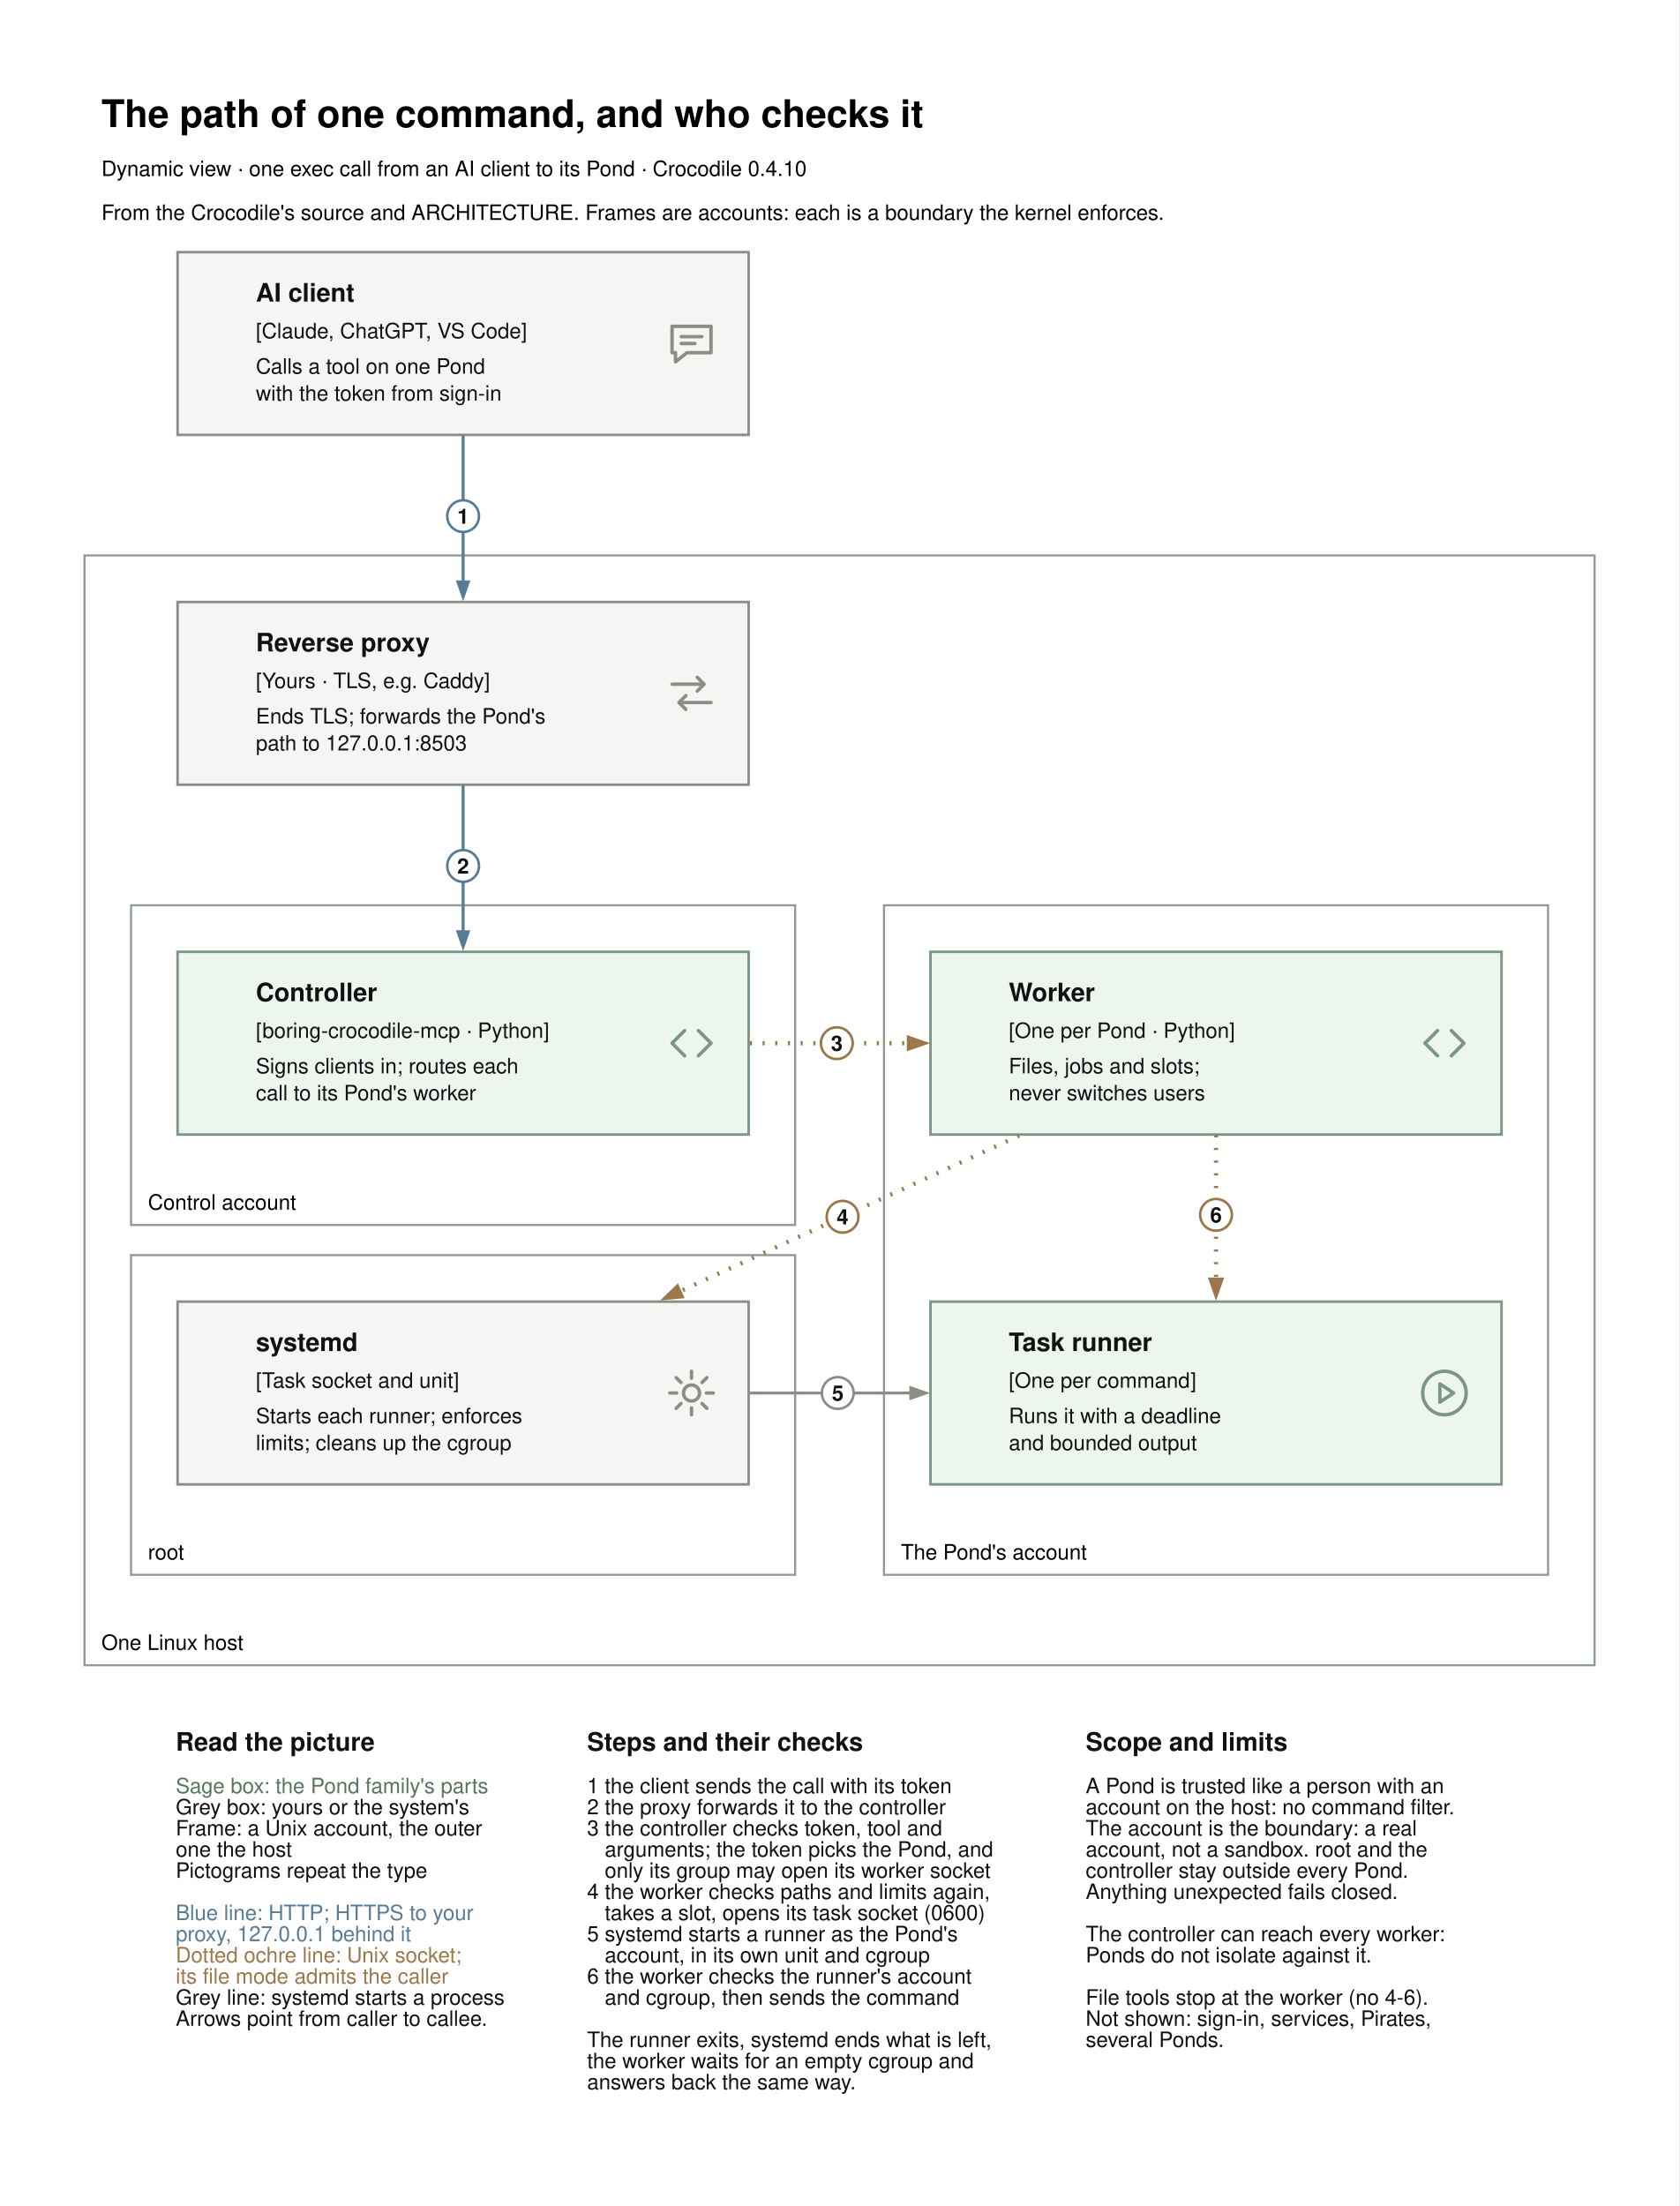
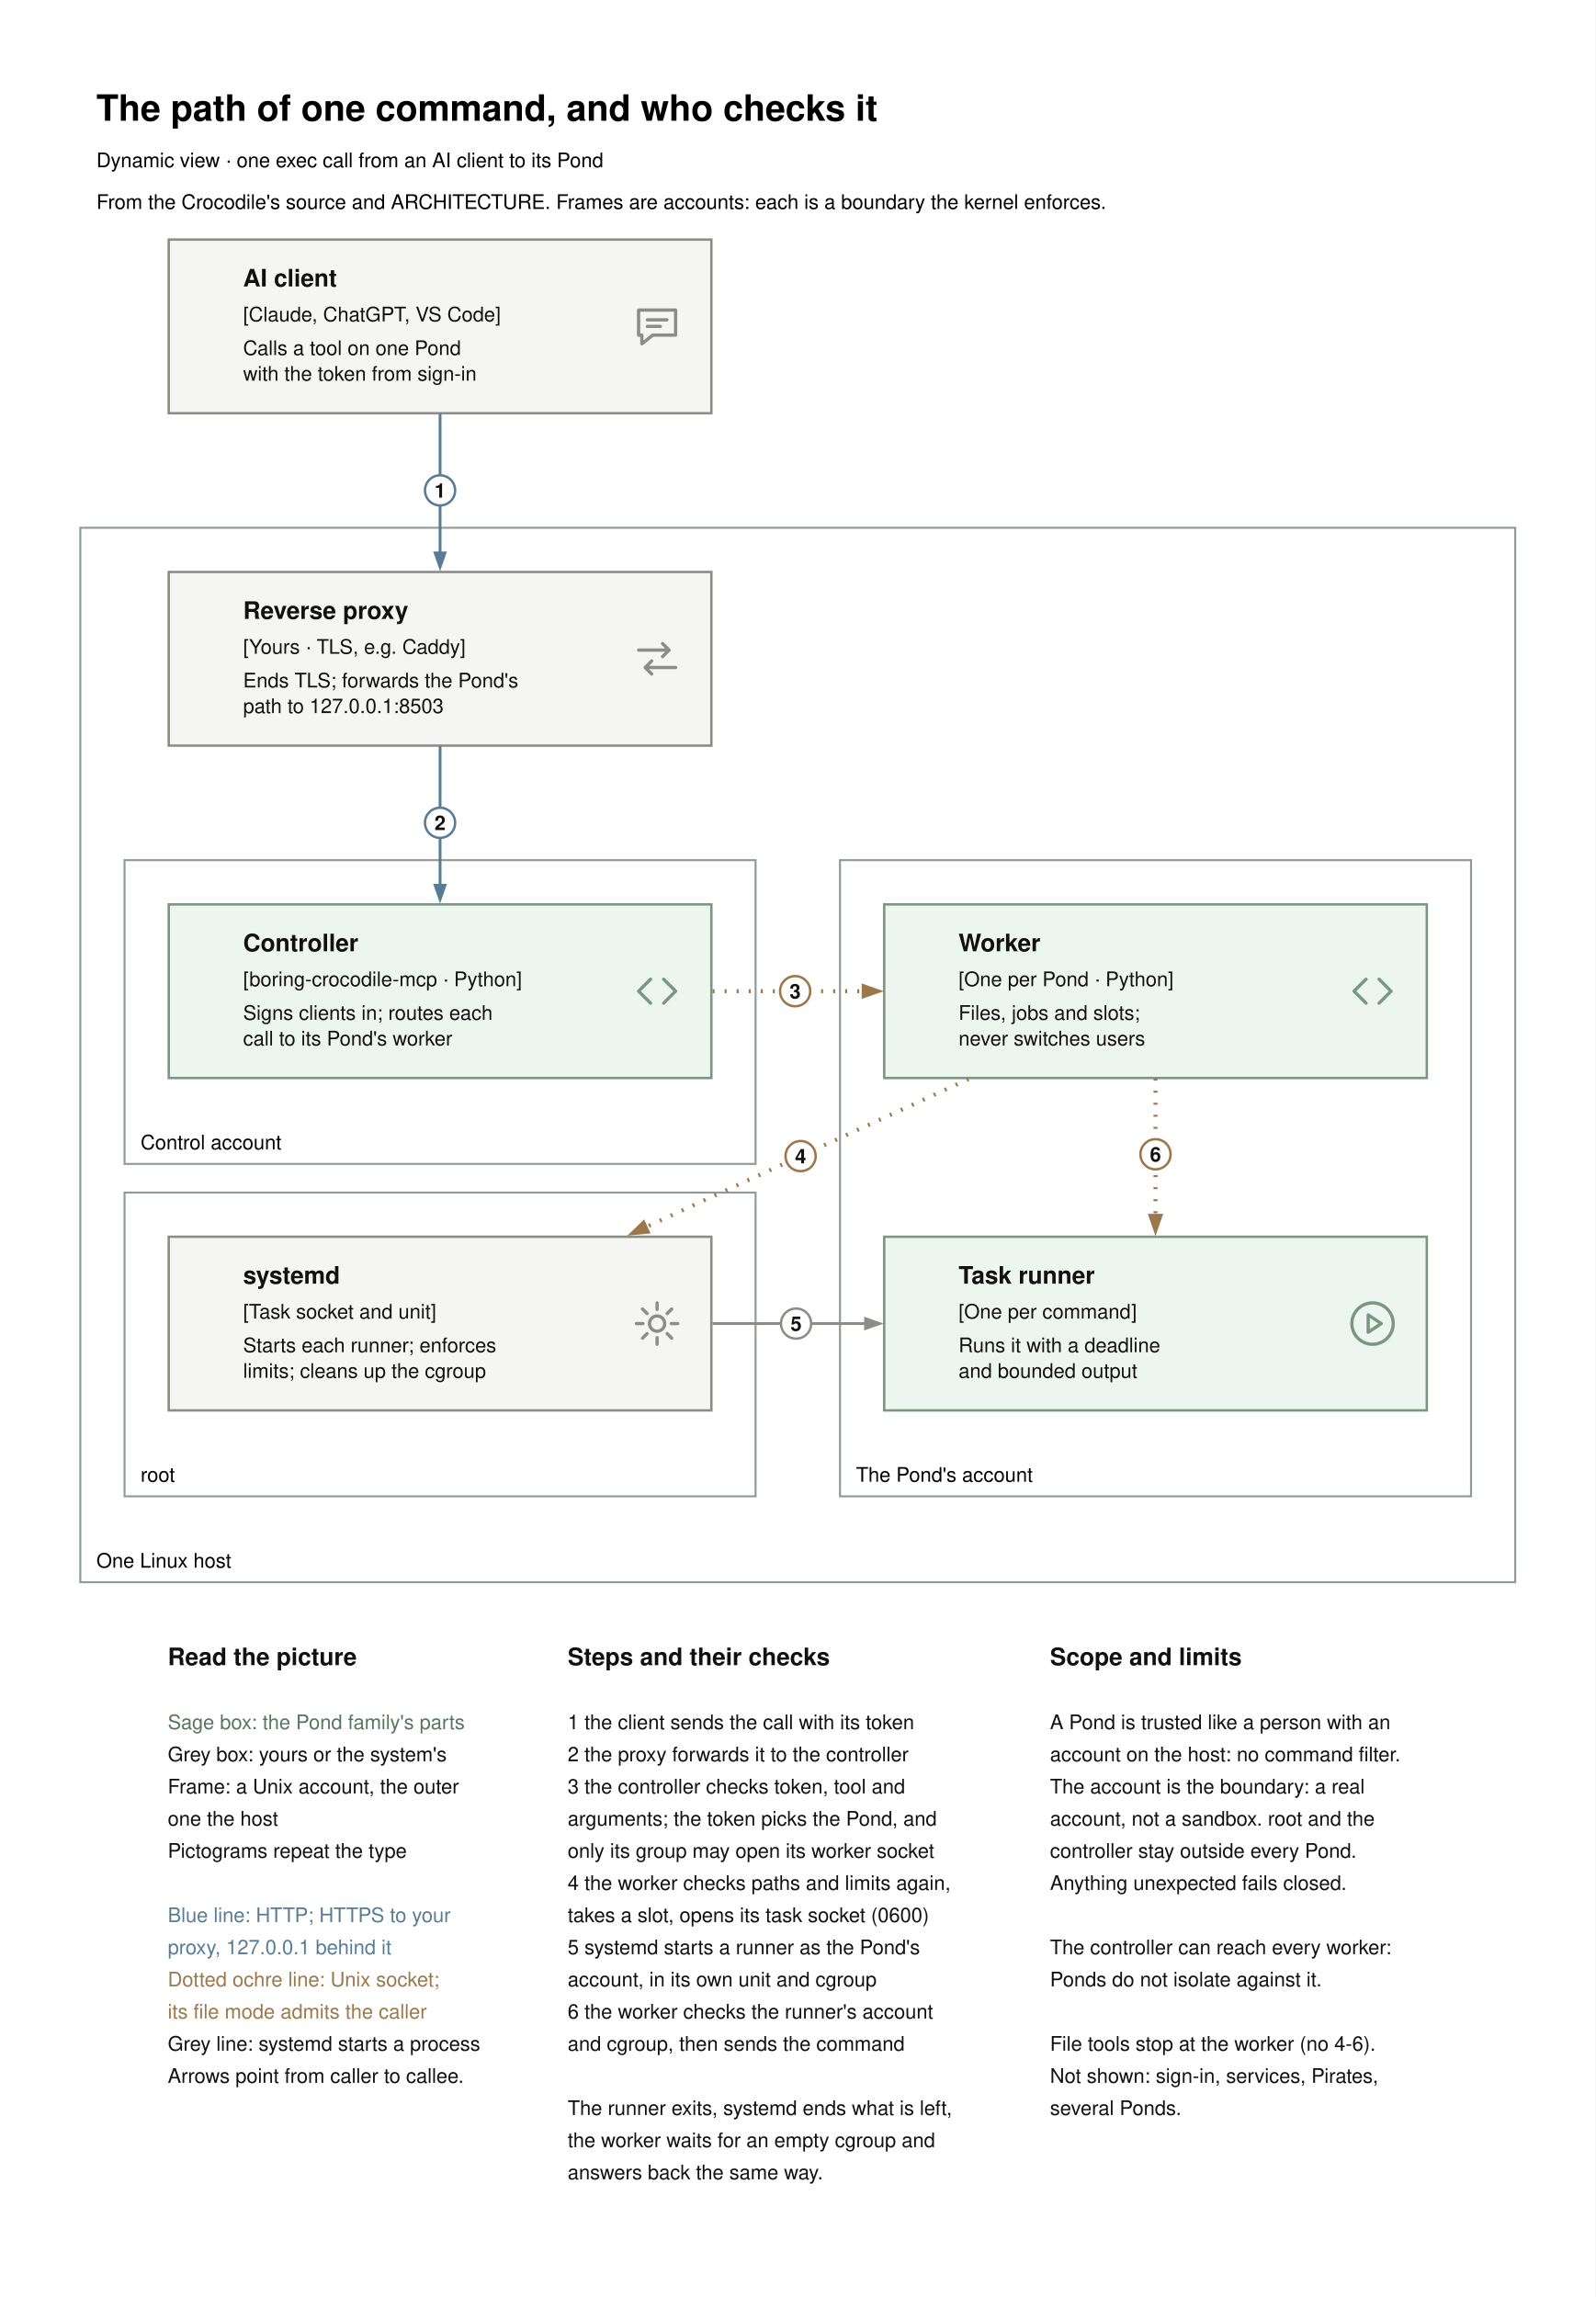
- <svg xmlns="http://www.w3.org/2000/svg" width="794pt" height="1043pt" viewBox="0.00 0.00 794.00 1043.00">
-   <g id="graph0" class="graph" transform="scale(1 1) rotate(0) translate(31.97 1011.32)">
-     <polygon fill="#ffffff" stroke="none" points="-31.97,31.97 -31.97,-1011.32 761.97,-1011.32 761.97,31.97 -31.97,31.97" />
-     <text xml:space="preserve" text-anchor="start" x="16" y="-951.25" font-family="Helvetica,sans-Serif" font-weight="bold" font-size="18.00">The path of one command, and who checks it</text>
-     <text xml:space="preserve" text-anchor="start" x="16" y="-928.1" font-family="Helvetica,sans-Serif" font-size="10.00">Dynamic view · one exec call from an AI client to its Pond · Crocodile 0.4.10</text>
-     <text xml:space="preserve" text-anchor="start" x="16" y="-907.35" font-family="Helvetica,sans-Serif" font-size="10.00">From the Crocodile's source and ARCHITECTURE. Frames are accounts: each is a boundary the kernel enforces.</text>
+ <svg xmlns="http://www.w3.org/2000/svg" width="794pt" height="1143pt" viewBox="0.00 0.00 794.00 1143.00">
+   <g id="graph0" class="graph" transform="scale(1 1) rotate(0) translate(31.97 1111.32)">
+     <polygon fill="#ffffff" stroke="none" points="-31.97,31.97 -31.97,-1111.32 761.97,-1111.32 761.97,31.97 -31.97,31.97" />
+     <text xml:space="preserve" text-anchor="start" x="16" y="-1051.25" font-family="Helvetica,sans-Serif" font-weight="bold" font-size="18.00">The path of one command, and who checks it</text>
+     <text xml:space="preserve" text-anchor="start" x="16" y="-1028.1" font-family="Helvetica,sans-Serif" font-size="10.00">Dynamic view · one exec call from an AI client to its Pond</text>
+     <text xml:space="preserve" text-anchor="start" x="16" y="-1007.35" font-family="Helvetica,sans-Serif" font-size="10.00">From the Crocodile's source and ARCHITECTURE. Frames are accounts: each is a boundary the kernel enforces.</text>
    <g id="clust1" class="cluster">
-       <polygon fill="#ffffff" stroke="#929a96" points="8,-224 8,-748.7 722,-748.7 722,-224 8,-224" />
-       <text xml:space="preserve" text-anchor="start" x="16" y="-231.25" font-family="Helvetica,sans-Serif" font-size="10.00">One Linux host</text>
+       <polygon fill="#ffffff" stroke="#929a96" points="8,-324 8,-848.7 722,-848.7 722,-324 8,-324" />
+       <text xml:space="preserve" text-anchor="start" x="16" y="-331.25" font-family="Helvetica,sans-Serif" font-size="10.00">One Linux host</text>
    </g>
    <g id="clust2" class="cluster">
-       <polygon fill="#ffffff" stroke="#929a96" points="30,-432.15 30,-583.3 344,-583.3 344,-432.15 30,-432.15" />
-       <text xml:space="preserve" text-anchor="start" x="38" y="-439.4" font-family="Helvetica,sans-Serif" font-size="10.00">Control account</text>
+       <polygon fill="#ffffff" stroke="#929a96" points="30,-532.15 30,-683.3 344,-683.3 344,-532.15 30,-532.15" />
+       <text xml:space="preserve" text-anchor="start" x="38" y="-539.4" font-family="Helvetica,sans-Serif" font-size="10.00">Control account</text>
    </g>
    <g id="clust3" class="cluster">
-       <polygon fill="#ffffff" stroke="#929a96" points="386,-266.75 386,-583.3 700,-583.3 700,-266.75 386,-266.75" />
-       <text xml:space="preserve" text-anchor="start" x="394" y="-274" font-family="Helvetica,sans-Serif" font-size="10.00">The Pond's account</text>
+       <polygon fill="#ffffff" stroke="#929a96" points="386,-366.75 386,-683.3 700,-683.3 700,-366.75 386,-366.75" />
+       <text xml:space="preserve" text-anchor="start" x="394" y="-374" font-family="Helvetica,sans-Serif" font-size="10.00">The Pond's account</text>
    </g>
    <g id="clust4" class="cluster">
-       <polygon fill="#ffffff" stroke="#929a96" points="30,-266.75 30,-417.9 344,-417.9 344,-266.75 30,-266.75" />
-       <text xml:space="preserve" text-anchor="start" x="38" y="-274" font-family="Helvetica,sans-Serif" font-size="10.00">root</text>
+       <polygon fill="#ffffff" stroke="#929a96" points="30,-366.75 30,-517.9 344,-517.9 344,-366.75 30,-366.75" />
+       <text xml:space="preserve" text-anchor="start" x="38" y="-374" font-family="Helvetica,sans-Serif" font-size="10.00">root</text>
    </g>
    <g id="node1" class="node icon-chat">
-       <polygon fill="#f5f5f3" stroke="#8c8d87" stroke-width="1.2" points="322,-892.1 52,-892.1 52,-805.7 322,-805.7 322,-892.1" />
-       <text xml:space="preserve" text-anchor="start" x="89" y="-868.75" font-family="Helvetica,sans-Serif" font-weight="bold" font-size="12.00" fill="#111111">AI client</text>
-       <text xml:space="preserve" text-anchor="start" x="89" y="-851.4" font-family="Helvetica,sans-Serif" font-size="10.00" fill="#111111">[Claude, ChatGPT, VS Code]</text>
-       <text xml:space="preserve" text-anchor="start" x="89" y="-834.65" font-family="Helvetica,sans-Serif" font-size="10.00" fill="#111111">Calls a tool on one Pond</text>
-       <text xml:space="preserve" text-anchor="start" x="89" y="-821.9" font-family="Helvetica,sans-Serif" font-size="10.00" fill="#111111">with the token from sign-in</text>
-       <g transform="translate(282.00,-861.90) scale(1.0833)" fill="none" stroke="#8c8d87" stroke-width="1.5" stroke-linecap="round" stroke-linejoin="round">
+       <polygon fill="#f5f5f3" stroke="#8c8d87" stroke-width="1.2" points="322,-992.1 52,-992.1 52,-905.7 322,-905.7 322,-992.1" />
+       <text xml:space="preserve" text-anchor="start" x="89" y="-968.75" font-family="Helvetica,sans-Serif" font-weight="bold" font-size="12.00" fill="#111111">AI client</text>
+       <text xml:space="preserve" text-anchor="start" x="89" y="-951.4" font-family="Helvetica,sans-Serif" font-size="10.00" fill="#111111">[Claude, ChatGPT, VS Code]</text>
+       <text xml:space="preserve" text-anchor="start" x="89" y="-934.65" font-family="Helvetica,sans-Serif" font-size="10.00" fill="#111111">Calls a tool on one Pond</text>
+       <text xml:space="preserve" text-anchor="start" x="89" y="-921.9" font-family="Helvetica,sans-Serif" font-size="10.00" fill="#111111">with the token from sign-in</text>
+       <g transform="translate(282.00,-961.90) scale(1.0833)" fill="none" stroke="#8c8d87" stroke-width="1.5" stroke-linecap="round" stroke-linejoin="round">
        <path d="M3.5 4.5h17v11.5H10l-5 4v-4H3.5z M7.5 9h9 M7.5 12h6" />
      </g>
    </g>
    <g id="node2" class="node icon-route">
-       <polygon fill="#f5f5f3" stroke="#8c8d87" stroke-width="1.2" points="322,-726.7 52,-726.7 52,-640.3 322,-640.3 322,-726.7" />
-       <text xml:space="preserve" text-anchor="start" x="89" y="-703.35" font-family="Helvetica,sans-Serif" font-weight="bold" font-size="12.00" fill="#111111">Reverse proxy</text>
-       <text xml:space="preserve" text-anchor="start" x="89" y="-686" font-family="Helvetica,sans-Serif" font-size="10.00" fill="#111111">[Yours · TLS, e.g. Caddy]</text>
-       <text xml:space="preserve" text-anchor="start" x="89" y="-669.25" font-family="Helvetica,sans-Serif" font-size="10.00" fill="#111111">Ends TLS; forwards the Pond's</text>
-       <text xml:space="preserve" text-anchor="start" x="89" y="-656.5" font-family="Helvetica,sans-Serif" font-size="10.00" fill="#111111">path to 127.0.0.1:8503</text>
-       <g transform="translate(282.00,-696.50) scale(1.0833)" fill="none" stroke="#8c8d87" stroke-width="1.5" stroke-linecap="round" stroke-linejoin="round">
+       <polygon fill="#f5f5f3" stroke="#8c8d87" stroke-width="1.2" points="322,-826.7 52,-826.7 52,-740.3 322,-740.3 322,-826.7" />
+       <text xml:space="preserve" text-anchor="start" x="89" y="-803.35" font-family="Helvetica,sans-Serif" font-weight="bold" font-size="12.00" fill="#111111">Reverse proxy</text>
+       <text xml:space="preserve" text-anchor="start" x="89" y="-786" font-family="Helvetica,sans-Serif" font-size="10.00" fill="#111111">[Yours · TLS, e.g. Caddy]</text>
+       <text xml:space="preserve" text-anchor="start" x="89" y="-769.25" font-family="Helvetica,sans-Serif" font-size="10.00" fill="#111111">Ends TLS; forwards the Pond's</text>
+       <text xml:space="preserve" text-anchor="start" x="89" y="-756.5" font-family="Helvetica,sans-Serif" font-size="10.00" fill="#111111">path to 127.0.0.1:8503</text>
+       <g transform="translate(282.00,-796.50) scale(1.0833)" fill="none" stroke="#8c8d87" stroke-width="1.5" stroke-linecap="round" stroke-linejoin="round">
        <path d="M3.5 8h14 M14.5 5l3 3-3 3 M20.5 16h-14 M9.5 13l-3 3 3 3" />
      </g>
    </g>
    <g id="edge2" class="edge">
-       <path fill="none" stroke="#587b96" stroke-width="1.4" d="M187,-805.4C187,-784.2 187,-758.4 187,-736.08" />
-       <polygon fill="#587b96" stroke="#587b96" stroke-width="1.4" points="189.45,-736.19 187,-729.19 184.55,-736.19 189.45,-736.19" />
-       <circle cx="187.00" cy="-767.30" r="7.5" fill="#ffffff" stroke="#587b96" stroke-width="1.2" />
-       <text text-anchor="middle" x="187.00" y="-763.70" font-family="Helvetica,sans-Serif" font-weight="bold" font-size="10.00" fill="#111111">1</text>
+       <path fill="none" stroke="#587b96" stroke-width="1.4" d="M187,-905.4C187,-884.2 187,-858.4 187,-836.08" />
+       <polygon fill="#587b96" stroke="#587b96" stroke-width="1.4" points="189.45,-836.19 187,-829.19 184.55,-836.19 189.45,-836.19" />
+       <circle cx="187.00" cy="-867.30" r="7.5" fill="#ffffff" stroke="#587b96" stroke-width="1.2" />
+       <text text-anchor="middle" x="187.00" y="-863.70" font-family="Helvetica,sans-Serif" font-weight="bold" font-size="10.00" fill="#111111">1</text>
    </g>
    <g id="node3" class="node icon-code">
-       <polygon fill="#edf5ef" stroke="#7a9783" stroke-width="1.2" points="322,-561.3 52,-561.3 52,-474.9 322,-474.9 322,-561.3" />
-       <text xml:space="preserve" text-anchor="start" x="89" y="-537.95" font-family="Helvetica,sans-Serif" font-weight="bold" font-size="12.00" fill="#111111">Controller</text>
-       <text xml:space="preserve" text-anchor="start" x="89" y="-520.6" font-family="Helvetica,sans-Serif" font-size="10.00" fill="#111111">[boring-crocodile-mcp · Python]</text>
-       <text xml:space="preserve" text-anchor="start" x="89" y="-503.85" font-family="Helvetica,sans-Serif" font-size="10.00" fill="#111111">Signs clients in; routes each</text>
-       <text xml:space="preserve" text-anchor="start" x="89" y="-491.1" font-family="Helvetica,sans-Serif" font-size="10.00" fill="#111111">call to its Pond's worker</text>
-       <g transform="translate(282.00,-531.10) scale(1.0833)" fill="none" stroke="#7a9783" stroke-width="1.5" stroke-linecap="round" stroke-linejoin="round">
+       <polygon fill="#edf5ef" stroke="#7a9783" stroke-width="1.2" points="322,-661.3 52,-661.3 52,-574.9 322,-574.9 322,-661.3" />
+       <text xml:space="preserve" text-anchor="start" x="89" y="-637.95" font-family="Helvetica,sans-Serif" font-weight="bold" font-size="12.00" fill="#111111">Controller</text>
+       <text xml:space="preserve" text-anchor="start" x="89" y="-620.6" font-family="Helvetica,sans-Serif" font-size="10.00" fill="#111111">[boring-crocodile-mcp · Python]</text>
+       <text xml:space="preserve" text-anchor="start" x="89" y="-603.85" font-family="Helvetica,sans-Serif" font-size="10.00" fill="#111111">Signs clients in; routes each</text>
+       <text xml:space="preserve" text-anchor="start" x="89" y="-591.1" font-family="Helvetica,sans-Serif" font-size="10.00" fill="#111111">call to its Pond's worker</text>
+       <g transform="translate(282.00,-631.10) scale(1.0833)" fill="none" stroke="#7a9783" stroke-width="1.5" stroke-linecap="round" stroke-linejoin="round">
        <path d="M9 6.5 3.5 12 9 17.5 M15 6.5 20.5 12 15 17.5" />
      </g>
    </g>
    <g id="edge3" class="edge">
-       <path fill="none" stroke="#587b96" stroke-width="1.4" d="M187,-640C187,-618.8 187,-593 187,-570.68" />
-       <polygon fill="#587b96" stroke="#587b96" stroke-width="1.4" points="189.45,-570.79 187,-563.79 184.55,-570.79 189.45,-570.79" />
-       <circle cx="187.00" cy="-601.89" r="7.5" fill="#ffffff" stroke="#587b96" stroke-width="1.2" />
-       <text text-anchor="middle" x="187.00" y="-598.29" font-family="Helvetica,sans-Serif" font-weight="bold" font-size="10.00" fill="#111111">2</text>
+       <path fill="none" stroke="#587b96" stroke-width="1.4" d="M187,-740C187,-718.8 187,-693 187,-670.68" />
+       <polygon fill="#587b96" stroke="#587b96" stroke-width="1.4" points="189.45,-670.79 187,-663.79 184.55,-670.79 189.45,-670.79" />
+       <circle cx="187.00" cy="-701.89" r="7.5" fill="#ffffff" stroke="#587b96" stroke-width="1.2" />
+       <text text-anchor="middle" x="187.00" y="-698.29" font-family="Helvetica,sans-Serif" font-weight="bold" font-size="10.00" fill="#111111">2</text>
    </g>
    <g id="node4" class="node icon-code">
-       <polygon fill="#edf5ef" stroke="#7a9783" stroke-width="1.2" points="678,-561.3 408,-561.3 408,-474.9 678,-474.9 678,-561.3" />
-       <text xml:space="preserve" text-anchor="start" x="445" y="-537.95" font-family="Helvetica,sans-Serif" font-weight="bold" font-size="12.00" fill="#111111">Worker</text>
-       <text xml:space="preserve" text-anchor="start" x="445" y="-520.6" font-family="Helvetica,sans-Serif" font-size="10.00" fill="#111111">[One per Pond · Python]</text>
-       <text xml:space="preserve" text-anchor="start" x="445" y="-503.85" font-family="Helvetica,sans-Serif" font-size="10.00" fill="#111111">Files, jobs and slots;</text>
-       <text xml:space="preserve" text-anchor="start" x="445" y="-491.1" font-family="Helvetica,sans-Serif" font-size="10.00" fill="#111111">never switches users</text>
-       <g transform="translate(638.00,-531.10) scale(1.0833)" fill="none" stroke="#7a9783" stroke-width="1.5" stroke-linecap="round" stroke-linejoin="round">
+       <polygon fill="#edf5ef" stroke="#7a9783" stroke-width="1.2" points="678,-661.3 408,-661.3 408,-574.9 678,-574.9 678,-661.3" />
+       <text xml:space="preserve" text-anchor="start" x="445" y="-637.95" font-family="Helvetica,sans-Serif" font-weight="bold" font-size="12.00" fill="#111111">Worker</text>
+       <text xml:space="preserve" text-anchor="start" x="445" y="-620.6" font-family="Helvetica,sans-Serif" font-size="10.00" fill="#111111">[One per Pond · Python]</text>
+       <text xml:space="preserve" text-anchor="start" x="445" y="-603.85" font-family="Helvetica,sans-Serif" font-size="10.00" fill="#111111">Files, jobs and slots;</text>
+       <text xml:space="preserve" text-anchor="start" x="445" y="-591.1" font-family="Helvetica,sans-Serif" font-size="10.00" fill="#111111">never switches users</text>
+       <g transform="translate(638.00,-631.10) scale(1.0833)" fill="none" stroke="#7a9783" stroke-width="1.5" stroke-linecap="round" stroke-linejoin="round">
        <path d="M9 6.5 3.5 12 9 17.5 M15 6.5 20.5 12 15 17.5" />
      </g>
    </g>
    <g id="edge5" class="edge">
-       <path fill="none" stroke="#9b784b" stroke-width="2" stroke-dasharray="1,5" d="M322.59,-518.1C347.67,-518.1 372.75,-518.1 397.84,-518.1" />
-       <polygon fill="#9b784b" stroke="#9b784b" stroke-width="2" points="397.8,-520.55 404.8,-518.1 397.8,-515.65 397.8,-520.55" />
-       <circle cx="363.69" cy="-518.10" r="7.5" fill="#ffffff" stroke="#9b784b" stroke-width="1.2" />
-       <text text-anchor="middle" x="363.69" y="-514.50" font-family="Helvetica,sans-Serif" font-weight="bold" font-size="10.00" fill="#111111">3</text>
+       <path fill="none" stroke="#9b784b" stroke-width="2" stroke-dasharray="1,5" d="M322.59,-618.1C347.67,-618.1 372.75,-618.1 397.84,-618.1" />
+       <polygon fill="#9b784b" stroke="#9b784b" stroke-width="2" points="397.8,-620.55 404.8,-618.1 397.8,-615.65 397.8,-620.55" />
+       <circle cx="363.69" cy="-618.10" r="7.5" fill="#ffffff" stroke="#9b784b" stroke-width="1.2" />
+       <text text-anchor="middle" x="363.69" y="-614.50" font-family="Helvetica,sans-Serif" font-weight="bold" font-size="10.00" fill="#111111">3</text>
    </g>
    <g id="node6" class="node icon-system">
-       <polygon fill="#f5f5f3" stroke="#8c8d87" stroke-width="1.2" points="322,-395.9 52,-395.9 52,-309.5 322,-309.5 322,-395.9" />
-       <text xml:space="preserve" text-anchor="start" x="89" y="-372.55" font-family="Helvetica,sans-Serif" font-weight="bold" font-size="12.00" fill="#111111">systemd</text>
-       <text xml:space="preserve" text-anchor="start" x="89" y="-355.2" font-family="Helvetica,sans-Serif" font-size="10.00" fill="#111111">[Task socket and unit]</text>
-       <text xml:space="preserve" text-anchor="start" x="89" y="-338.45" font-family="Helvetica,sans-Serif" font-size="10.00" fill="#111111">Starts each runner; enforces</text>
-       <text xml:space="preserve" text-anchor="start" x="89" y="-325.7" font-family="Helvetica,sans-Serif" font-size="10.00" fill="#111111">limits; cleans up the cgroup</text>
-       <g transform="translate(282.00,-365.70) scale(1.0833)" fill="none" stroke="#8c8d87" stroke-width="1.5" stroke-linecap="round" stroke-linejoin="round">
+       <polygon fill="#f5f5f3" stroke="#8c8d87" stroke-width="1.2" points="322,-495.9 52,-495.9 52,-409.5 322,-409.5 322,-495.9" />
+       <text xml:space="preserve" text-anchor="start" x="89" y="-472.55" font-family="Helvetica,sans-Serif" font-weight="bold" font-size="12.00" fill="#111111">systemd</text>
+       <text xml:space="preserve" text-anchor="start" x="89" y="-455.2" font-family="Helvetica,sans-Serif" font-size="10.00" fill="#111111">[Task socket and unit]</text>
+       <text xml:space="preserve" text-anchor="start" x="89" y="-438.45" font-family="Helvetica,sans-Serif" font-size="10.00" fill="#111111">Starts each runner; enforces</text>
+       <text xml:space="preserve" text-anchor="start" x="89" y="-425.7" font-family="Helvetica,sans-Serif" font-size="10.00" fill="#111111">limits; cleans up the cgroup</text>
+       <g transform="translate(282.00,-465.70) scale(1.0833)" fill="none" stroke="#8c8d87" stroke-width="1.5" stroke-linecap="round" stroke-linejoin="round">
        <path d="M12 8.5a3.5 3.5 0 1 1 0 7a3.5 3.5 0 1 1 0-7z M12 2.5v3 M12 18.5v3 M2.5 12h3 M18.5 12h3 M5.3 5.3l2.1 2.1 M16.6 16.6l2.1 2.1 M5.3 18.7l2.1-2.1 M16.6 7.4l2.1-2.1" />
      </g>
    </g>
    <g id="node5" class="node icon-running">
-       <polygon fill="#edf5ef" stroke="#7a9783" stroke-width="1.2" points="678,-395.9 408,-395.9 408,-309.5 678,-309.5 678,-395.9" />
-       <text xml:space="preserve" text-anchor="start" x="445" y="-372.55" font-family="Helvetica,sans-Serif" font-weight="bold" font-size="12.00" fill="#111111">Task runner</text>
-       <text xml:space="preserve" text-anchor="start" x="445" y="-355.2" font-family="Helvetica,sans-Serif" font-size="10.00" fill="#111111">[One per command]</text>
-       <text xml:space="preserve" text-anchor="start" x="445" y="-338.45" font-family="Helvetica,sans-Serif" font-size="10.00" fill="#111111">Runs it with a deadline</text>
-       <text xml:space="preserve" text-anchor="start" x="445" y="-325.7" font-family="Helvetica,sans-Serif" font-size="10.00" fill="#111111">and bounded output</text>
-       <g transform="translate(638.00,-365.70) scale(1.0833)" fill="none" stroke="#7a9783" stroke-width="1.5" stroke-linecap="round" stroke-linejoin="round">
+       <polygon fill="#edf5ef" stroke="#7a9783" stroke-width="1.2" points="678,-495.9 408,-495.9 408,-409.5 678,-409.5 678,-495.9" />
+       <text xml:space="preserve" text-anchor="start" x="445" y="-472.55" font-family="Helvetica,sans-Serif" font-weight="bold" font-size="12.00" fill="#111111">Task runner</text>
+       <text xml:space="preserve" text-anchor="start" x="445" y="-455.2" font-family="Helvetica,sans-Serif" font-size="10.00" fill="#111111">[One per command]</text>
+       <text xml:space="preserve" text-anchor="start" x="445" y="-438.45" font-family="Helvetica,sans-Serif" font-size="10.00" fill="#111111">Runs it with a deadline</text>
+       <text xml:space="preserve" text-anchor="start" x="445" y="-425.7" font-family="Helvetica,sans-Serif" font-size="10.00" fill="#111111">and bounded output</text>
+       <g transform="translate(638.00,-465.70) scale(1.0833)" fill="none" stroke="#7a9783" stroke-width="1.5" stroke-linecap="round" stroke-linejoin="round">
        <path d="M12 2.5a9.5 9.5 0 1 1 0 19a9.5 9.5 0 1 1 0-19z M10 8l6 4-6 4z" />
      </g>
    </g>
    <g id="edge8" class="edge">
-       <path fill="none" stroke="#9b784b" stroke-width="2" stroke-dasharray="1,5" d="M543,-474.6C543,-453.68 543,-428.29 543,-406.18" />
-       <polygon fill="#9b784b" stroke="#9b784b" stroke-width="2" points="545.45,-406.3 543,-399.3 540.55,-406.3 545.45,-406.3" />
-       <circle cx="543.00" cy="-436.95" r="7.5" fill="#ffffff" stroke="#9b784b" stroke-width="1.2" />
-       <text text-anchor="middle" x="543.00" y="-433.35" font-family="Helvetica,sans-Serif" font-weight="bold" font-size="10.00" fill="#111111">6</text>
+       <path fill="none" stroke="#9b784b" stroke-width="2" stroke-dasharray="1,5" d="M543,-574.6C543,-553.68 543,-528.29 543,-506.18" />
+       <polygon fill="#9b784b" stroke="#9b784b" stroke-width="2" points="545.45,-506.3 543,-499.3 540.55,-506.3 545.45,-506.3" />
+       <circle cx="543.00" cy="-536.95" r="7.5" fill="#ffffff" stroke="#9b784b" stroke-width="1.2" />
+       <text text-anchor="middle" x="543.00" y="-533.35" font-family="Helvetica,sans-Serif" font-weight="bold" font-size="10.00" fill="#111111">6</text>
    </g>
    <g id="edge6" class="edge">
-       <path fill="none" stroke="#9b784b" stroke-width="2" stroke-dasharray="1,5" d="M449.93,-474.38C400.57,-451.72 339.82,-423.84 289.16,-400.59" />
-       <polygon fill="#9b784b" stroke="#9b784b" stroke-width="2" points="290.28,-398.41 282.9,-397.71 288.24,-402.86 290.28,-398.41" />
-       <circle cx="366.41" cy="-436.04" r="7.5" fill="#ffffff" stroke="#9b784b" stroke-width="1.2" />
-       <text text-anchor="middle" x="366.41" y="-432.44" font-family="Helvetica,sans-Serif" font-weight="bold" font-size="10.00" fill="#111111">4</text>
+       <path fill="none" stroke="#9b784b" stroke-width="2" stroke-dasharray="1,5" d="M449.93,-574.38C400.57,-551.72 339.82,-523.84 289.16,-500.59" />
+       <polygon fill="#9b784b" stroke="#9b784b" stroke-width="2" points="290.28,-498.41 282.9,-497.71 288.24,-502.86 290.28,-498.41" />
+       <circle cx="366.41" cy="-536.04" r="7.5" fill="#ffffff" stroke="#9b784b" stroke-width="1.2" />
+       <text text-anchor="middle" x="366.41" y="-532.44" font-family="Helvetica,sans-Serif" font-weight="bold" font-size="10.00" fill="#111111">4</text>
    </g>
    <g id="edge7" class="edge">
-       <path fill="none" stroke="#8c8d87" stroke-width="1.4" d="M322.59,-352.7C348,-352.7 373.42,-352.7 398.83,-352.7" />
-       <polygon fill="#8c8d87" stroke="#8c8d87" stroke-width="1.4" points="398.71,-355.15 405.71,-352.7 398.71,-350.25 398.71,-355.15" />
-       <circle cx="364.15" cy="-352.70" r="7.5" fill="#ffffff" stroke="#8c8d87" stroke-width="1.2" />
-       <text text-anchor="middle" x="364.15" y="-349.10" font-family="Helvetica,sans-Serif" font-weight="bold" font-size="10.00" fill="#111111">5</text>
+       <path fill="none" stroke="#8c8d87" stroke-width="1.4" d="M322.59,-452.7C348,-452.7 373.42,-452.7 398.83,-452.7" />
+       <polygon fill="#8c8d87" stroke="#8c8d87" stroke-width="1.4" points="398.71,-455.15 405.71,-452.7 398.71,-450.25 398.71,-455.15" />
+       <circle cx="364.15" cy="-452.70" r="7.5" fill="#ffffff" stroke="#8c8d87" stroke-width="1.2" />
+       <text text-anchor="middle" x="364.15" y="-449.10" font-family="Helvetica,sans-Serif" font-weight="bold" font-size="10.00" fill="#111111">5</text>
    </g>
    <g id="node7" class="node">
-       <text xml:space="preserve" text-anchor="start" x="51.12" y="-183.6" font-family="Helvetica,sans-Serif" font-weight="bold" font-size="12.00" fill="#111111">Read the picture</text>
-       <text xml:space="preserve" text-anchor="start" x="51.12" y="-163.5" font-family="Helvetica,sans-Serif" font-size="10.00" fill="#57765f">Sage box: the Pond family's parts</text>
-       <text xml:space="preserve" text-anchor="start" x="51.12" y="-153.5" font-family="Helvetica,sans-Serif" font-size="10.00" fill="#111111">Grey box: yours or the system's</text>
-       <text xml:space="preserve" text-anchor="start" x="51.12" y="-143.5" font-family="Helvetica,sans-Serif" font-size="10.00" fill="#111111">Frame: a Unix account, the outer</text>
-       <text xml:space="preserve" text-anchor="start" x="51.12" y="-133.5" font-family="Helvetica,sans-Serif" font-size="10.00" fill="#111111">one the host</text>
-       <text xml:space="preserve" text-anchor="start" x="51.12" y="-123.5" font-family="Helvetica,sans-Serif" font-size="10.00" fill="#111111">Pictograms repeat the type</text>
-       <text xml:space="preserve" text-anchor="start" x="51.12" y="-103.5" font-family="Helvetica,sans-Serif" font-size="10.00" fill="#587b96">Blue line: HTTP; HTTPS to your</text>
-       <text xml:space="preserve" text-anchor="start" x="51.12" y="-93.5" font-family="Helvetica,sans-Serif" font-size="10.00" fill="#587b96">proxy, 127.0.0.1 behind it</text>
-       <text xml:space="preserve" text-anchor="start" x="51.12" y="-83.5" font-family="Helvetica,sans-Serif" font-size="10.00" fill="#9b784b">Dotted ochre line: Unix socket;</text>
-       <text xml:space="preserve" text-anchor="start" x="51.12" y="-73.5" font-family="Helvetica,sans-Serif" font-size="10.00" fill="#9b784b">its file mode admits the caller</text>
-       <text xml:space="preserve" text-anchor="start" x="51.12" y="-63.5" font-family="Helvetica,sans-Serif" font-size="10.00" fill="#111111">Grey line: systemd starts a process</text>
-       <text xml:space="preserve" text-anchor="start" x="51.12" y="-53.5" font-family="Helvetica,sans-Serif" font-size="10.00" fill="#111111">Arrows point from caller to callee.</text>
-       <text xml:space="preserve" text-anchor="start" x="245.62" y="-183.6" font-family="Helvetica,sans-Serif" font-weight="bold" font-size="12.00" fill="#111111">Steps and their checks</text>
-       <text xml:space="preserve" text-anchor="start" x="245.62" y="-163.5" font-family="Helvetica,sans-Serif" font-size="10.00" fill="#111111">1 the client sends the call with its token</text>
-       <text xml:space="preserve" text-anchor="start" x="245.62" y="-153.5" font-family="Helvetica,sans-Serif" font-size="10.00" fill="#111111">2 the proxy forwards it to the controller</text>
-       <text xml:space="preserve" text-anchor="start" x="245.62" y="-143.5" font-family="Helvetica,sans-Serif" font-size="10.00" fill="#111111">3 the controller checks token, tool and</text>
-       <text xml:space="preserve" text-anchor="start" x="245.62" y="-133.5" font-family="Helvetica,sans-Serif" font-size="10.00" fill="#111111">   arguments; the token picks the Pond, and</text>
-       <text xml:space="preserve" text-anchor="start" x="245.62" y="-123.5" font-family="Helvetica,sans-Serif" font-size="10.00" fill="#111111">   only its group may open its worker socket</text>
-       <text xml:space="preserve" text-anchor="start" x="245.62" y="-113.5" font-family="Helvetica,sans-Serif" font-size="10.00" fill="#111111">4 the worker checks paths and limits again,</text>
-       <text xml:space="preserve" text-anchor="start" x="245.62" y="-103.5" font-family="Helvetica,sans-Serif" font-size="10.00" fill="#111111">   takes a slot, opens its task socket (0600)</text>
-       <text xml:space="preserve" text-anchor="start" x="245.62" y="-93.5" font-family="Helvetica,sans-Serif" font-size="10.00" fill="#111111">5 systemd starts a runner as the Pond's</text>
-       <text xml:space="preserve" text-anchor="start" x="245.62" y="-83.5" font-family="Helvetica,sans-Serif" font-size="10.00" fill="#111111">   account, in its own unit and cgroup</text>
-       <text xml:space="preserve" text-anchor="start" x="245.62" y="-73.5" font-family="Helvetica,sans-Serif" font-size="10.00" fill="#111111">6 the worker checks the runner's account</text>
-       <text xml:space="preserve" text-anchor="start" x="245.62" y="-63.5" font-family="Helvetica,sans-Serif" font-size="10.00" fill="#111111">   and cgroup, then sends the command</text>
-       <text xml:space="preserve" text-anchor="start" x="245.62" y="-43.5" font-family="Helvetica,sans-Serif" font-size="10.00" fill="#111111">The runner exits, systemd ends what is left,</text>
-       <text xml:space="preserve" text-anchor="start" x="245.62" y="-33.5" font-family="Helvetica,sans-Serif" font-size="10.00" fill="#111111">the worker waits for an empty cgroup and</text>
-       <text xml:space="preserve" text-anchor="start" x="245.62" y="-23.5" font-family="Helvetica,sans-Serif" font-size="10.00" fill="#111111">answers back the same way.</text>
-       <text xml:space="preserve" text-anchor="start" x="481.38" y="-183.6" font-family="Helvetica,sans-Serif" font-weight="bold" font-size="12.00" fill="#111111">Scope and limits</text>
-       <text xml:space="preserve" text-anchor="start" x="481.38" y="-163.5" font-family="Helvetica,sans-Serif" font-size="10.00" fill="#111111">A Pond is trusted like a person with an</text>
-       <text xml:space="preserve" text-anchor="start" x="481.38" y="-153.5" font-family="Helvetica,sans-Serif" font-size="10.00" fill="#111111">account on the host: no command filter.</text>
-       <text xml:space="preserve" text-anchor="start" x="481.38" y="-143.5" font-family="Helvetica,sans-Serif" font-size="10.00" fill="#111111">The account is the boundary: a real</text>
-       <text xml:space="preserve" text-anchor="start" x="481.38" y="-133.5" font-family="Helvetica,sans-Serif" font-size="10.00" fill="#111111">account, not a sandbox. root and the</text>
-       <text xml:space="preserve" text-anchor="start" x="481.38" y="-123.5" font-family="Helvetica,sans-Serif" font-size="10.00" fill="#111111">controller stay outside every Pond.</text>
-       <text xml:space="preserve" text-anchor="start" x="481.38" y="-113.5" font-family="Helvetica,sans-Serif" font-size="10.00" fill="#111111">Anything unexpected fails closed.</text>
-       <text xml:space="preserve" text-anchor="start" x="481.38" y="-93.5" font-family="Helvetica,sans-Serif" font-size="10.00" fill="#111111">The controller can reach every worker:</text>
-       <text xml:space="preserve" text-anchor="start" x="481.38" y="-83.5" font-family="Helvetica,sans-Serif" font-size="10.00" fill="#111111">Ponds do not isolate against it.</text>
-       <text xml:space="preserve" text-anchor="start" x="481.38" y="-63.5" font-family="Helvetica,sans-Serif" font-size="10.00" fill="#111111">File tools stop at the worker (no 4-6).</text>
-       <text xml:space="preserve" text-anchor="start" x="481.38" y="-53.5" font-family="Helvetica,sans-Serif" font-size="10.00" fill="#111111">Not shown: sign-in, services, Pirates,</text>
-       <text xml:space="preserve" text-anchor="start" x="481.38" y="-43.5" font-family="Helvetica,sans-Serif" font-size="10.00" fill="#111111">several Ponds.</text>
+       <text xml:space="preserve" text-anchor="start" x="51.5" y="-282.73" font-family="Helvetica,sans-Serif" font-weight="bold" font-size="12.00" fill="#111111">Read the picture</text>
+       <text xml:space="preserve" text-anchor="start" x="51.5" y="-266.88" font-family="Helvetica,sans-Serif" font-size="10.00" fill="#111111"> </text>
+       <text xml:space="preserve" text-anchor="start" x="51.5" y="-250.88" font-family="Helvetica,sans-Serif" font-size="10.00" fill="#57765f">Sage box: the Pond family's parts</text>
+       <text xml:space="preserve" text-anchor="start" x="51.5" y="-234.88" font-family="Helvetica,sans-Serif" font-size="10.00" fill="#111111">Grey box: yours or the system's</text>
+       <text xml:space="preserve" text-anchor="start" x="51.5" y="-218.88" font-family="Helvetica,sans-Serif" font-size="10.00" fill="#111111">Frame: a Unix account, the outer</text>
+       <text xml:space="preserve" text-anchor="start" x="51.5" y="-202.88" font-family="Helvetica,sans-Serif" font-size="10.00" fill="#111111">one the host</text>
+       <text xml:space="preserve" text-anchor="start" x="51.5" y="-186.88" font-family="Helvetica,sans-Serif" font-size="10.00" fill="#111111">Pictograms repeat the type</text>
+       <text xml:space="preserve" text-anchor="start" x="51.5" y="-170.88" font-family="Helvetica,sans-Serif" font-size="10.00" fill="#111111"> </text>
+       <text xml:space="preserve" text-anchor="start" x="51.5" y="-154.88" font-family="Helvetica,sans-Serif" font-size="10.00" fill="#587b96">Blue line: HTTP; HTTPS to your</text>
+       <text xml:space="preserve" text-anchor="start" x="51.5" y="-138.88" font-family="Helvetica,sans-Serif" font-size="10.00" fill="#587b96">proxy, 127.0.0.1 behind it</text>
+       <text xml:space="preserve" text-anchor="start" x="51.5" y="-122.88" font-family="Helvetica,sans-Serif" font-size="10.00" fill="#9b784b">Dotted ochre line: Unix socket;</text>
+       <text xml:space="preserve" text-anchor="start" x="51.5" y="-106.88" font-family="Helvetica,sans-Serif" font-size="10.00" fill="#9b784b">its file mode admits the caller</text>
+       <text xml:space="preserve" text-anchor="start" x="51.5" y="-90.88" font-family="Helvetica,sans-Serif" font-size="10.00" fill="#111111">Grey line: systemd starts a process</text>
+       <text xml:space="preserve" text-anchor="start" x="51.5" y="-74.88" font-family="Helvetica,sans-Serif" font-size="10.00" fill="#111111">Arrows point from caller to callee.</text>
+       <text xml:space="preserve" text-anchor="start" x="250.5" y="-282.73" font-family="Helvetica,sans-Serif" font-weight="bold" font-size="12.00" fill="#111111">Steps and their checks</text>
+       <text xml:space="preserve" text-anchor="start" x="250.5" y="-266.88" font-family="Helvetica,sans-Serif" font-size="10.00" fill="#111111"> </text>
+       <text xml:space="preserve" text-anchor="start" x="250.5" y="-250.88" font-family="Helvetica,sans-Serif" font-size="10.00" fill="#111111">1 the client sends the call with its token</text>
+       <text xml:space="preserve" text-anchor="start" x="250.5" y="-234.88" font-family="Helvetica,sans-Serif" font-size="10.00" fill="#111111">2 the proxy forwards it to the controller</text>
+       <text xml:space="preserve" text-anchor="start" x="250.5" y="-218.88" font-family="Helvetica,sans-Serif" font-size="10.00" fill="#111111">3 the controller checks token, tool and</text>
+       <text xml:space="preserve" text-anchor="start" x="250.5" y="-202.88" font-family="Helvetica,sans-Serif" font-size="10.00" fill="#111111">arguments; the token picks the Pond, and</text>
+       <text xml:space="preserve" text-anchor="start" x="250.5" y="-186.88" font-family="Helvetica,sans-Serif" font-size="10.00" fill="#111111">only its group may open its worker socket</text>
+       <text xml:space="preserve" text-anchor="start" x="250.5" y="-170.88" font-family="Helvetica,sans-Serif" font-size="10.00" fill="#111111">4 the worker checks paths and limits again,</text>
+       <text xml:space="preserve" text-anchor="start" x="250.5" y="-154.88" font-family="Helvetica,sans-Serif" font-size="10.00" fill="#111111">takes a slot, opens its task socket (0600)</text>
+       <text xml:space="preserve" text-anchor="start" x="250.5" y="-138.88" font-family="Helvetica,sans-Serif" font-size="10.00" fill="#111111">5 systemd starts a runner as the Pond's</text>
+       <text xml:space="preserve" text-anchor="start" x="250.5" y="-122.88" font-family="Helvetica,sans-Serif" font-size="10.00" fill="#111111">account, in its own unit and cgroup</text>
+       <text xml:space="preserve" text-anchor="start" x="250.5" y="-106.88" font-family="Helvetica,sans-Serif" font-size="10.00" fill="#111111">6 the worker checks the runner's account</text>
+       <text xml:space="preserve" text-anchor="start" x="250.5" y="-90.88" font-family="Helvetica,sans-Serif" font-size="10.00" fill="#111111">and cgroup, then sends the command</text>
+       <text xml:space="preserve" text-anchor="start" x="250.5" y="-74.88" font-family="Helvetica,sans-Serif" font-size="10.00" fill="#111111"> </text>
+       <text xml:space="preserve" text-anchor="start" x="250.5" y="-58.88" font-family="Helvetica,sans-Serif" font-size="10.00" fill="#111111">The runner exits, systemd ends what is left,</text>
+       <text xml:space="preserve" text-anchor="start" x="250.5" y="-42.88" font-family="Helvetica,sans-Serif" font-size="10.00" fill="#111111">the worker waits for an empty cgroup and</text>
+       <text xml:space="preserve" text-anchor="start" x="250.5" y="-26.88" font-family="Helvetica,sans-Serif" font-size="10.00" fill="#111111">answers back the same way.</text>
+       <text xml:space="preserve" text-anchor="start" x="490.5" y="-282.73" font-family="Helvetica,sans-Serif" font-weight="bold" font-size="12.00" fill="#111111">Scope and limits</text>
+       <text xml:space="preserve" text-anchor="start" x="490.5" y="-266.88" font-family="Helvetica,sans-Serif" font-size="10.00" fill="#111111"> </text>
+       <text xml:space="preserve" text-anchor="start" x="490.5" y="-250.88" font-family="Helvetica,sans-Serif" font-size="10.00" fill="#111111">A Pond is trusted like a person with an</text>
+       <text xml:space="preserve" text-anchor="start" x="490.5" y="-234.88" font-family="Helvetica,sans-Serif" font-size="10.00" fill="#111111">account on the host: no command filter.</text>
+       <text xml:space="preserve" text-anchor="start" x="490.5" y="-218.88" font-family="Helvetica,sans-Serif" font-size="10.00" fill="#111111">The account is the boundary: a real</text>
+       <text xml:space="preserve" text-anchor="start" x="490.5" y="-202.88" font-family="Helvetica,sans-Serif" font-size="10.00" fill="#111111">account, not a sandbox. root and the</text>
+       <text xml:space="preserve" text-anchor="start" x="490.5" y="-186.88" font-family="Helvetica,sans-Serif" font-size="10.00" fill="#111111">controller stay outside every Pond.</text>
+       <text xml:space="preserve" text-anchor="start" x="490.5" y="-170.88" font-family="Helvetica,sans-Serif" font-size="10.00" fill="#111111">Anything unexpected fails closed.</text>
+       <text xml:space="preserve" text-anchor="start" x="490.5" y="-154.88" font-family="Helvetica,sans-Serif" font-size="10.00" fill="#111111"> </text>
+       <text xml:space="preserve" text-anchor="start" x="490.5" y="-138.88" font-family="Helvetica,sans-Serif" font-size="10.00" fill="#111111">The controller can reach every worker:</text>
+       <text xml:space="preserve" text-anchor="start" x="490.5" y="-122.88" font-family="Helvetica,sans-Serif" font-size="10.00" fill="#111111">Ponds do not isolate against it.</text>
+       <text xml:space="preserve" text-anchor="start" x="490.5" y="-106.88" font-family="Helvetica,sans-Serif" font-size="10.00" fill="#111111"> </text>
+       <text xml:space="preserve" text-anchor="start" x="490.5" y="-90.88" font-family="Helvetica,sans-Serif" font-size="10.00" fill="#111111">File tools stop at the worker (no 4-6).</text>
+       <text xml:space="preserve" text-anchor="start" x="490.5" y="-74.88" font-family="Helvetica,sans-Serif" font-size="10.00" fill="#111111">Not shown: sign-in, services, Pirates,</text>
+       <text xml:space="preserve" text-anchor="start" x="490.5" y="-58.88" font-family="Helvetica,sans-Serif" font-size="10.00" fill="#111111">several Ponds.</text>
    </g>
  </g>
</svg>
